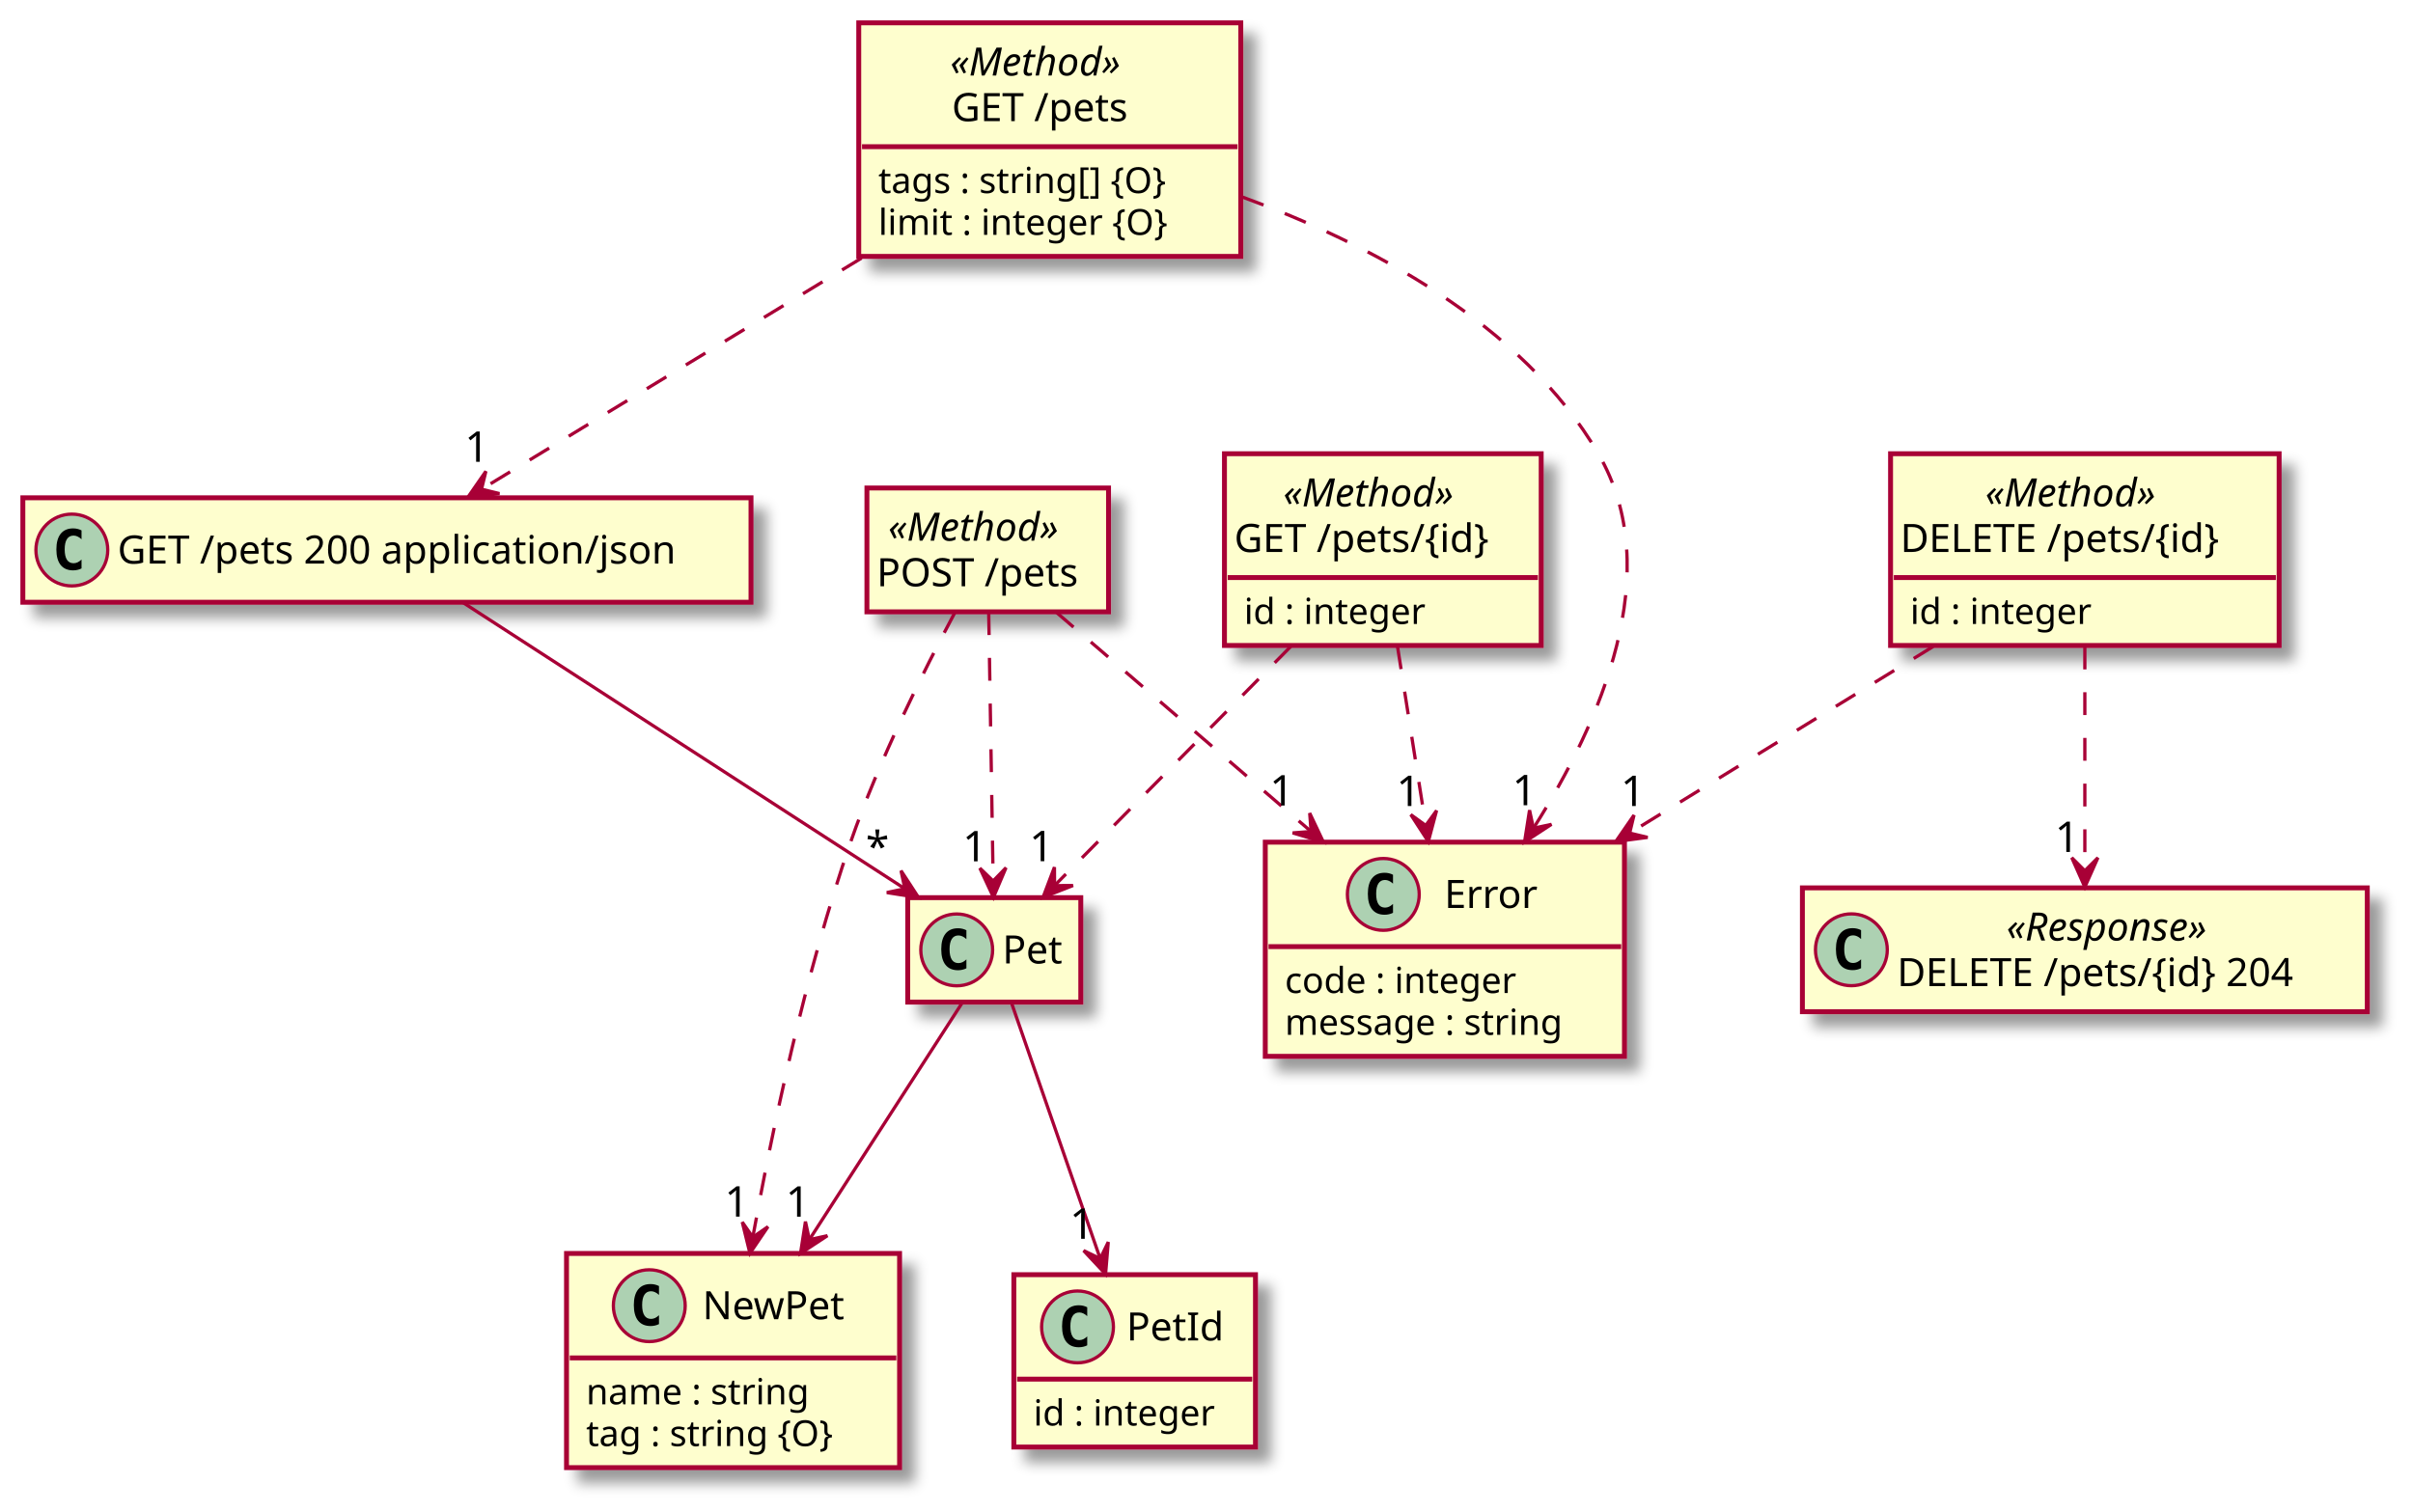
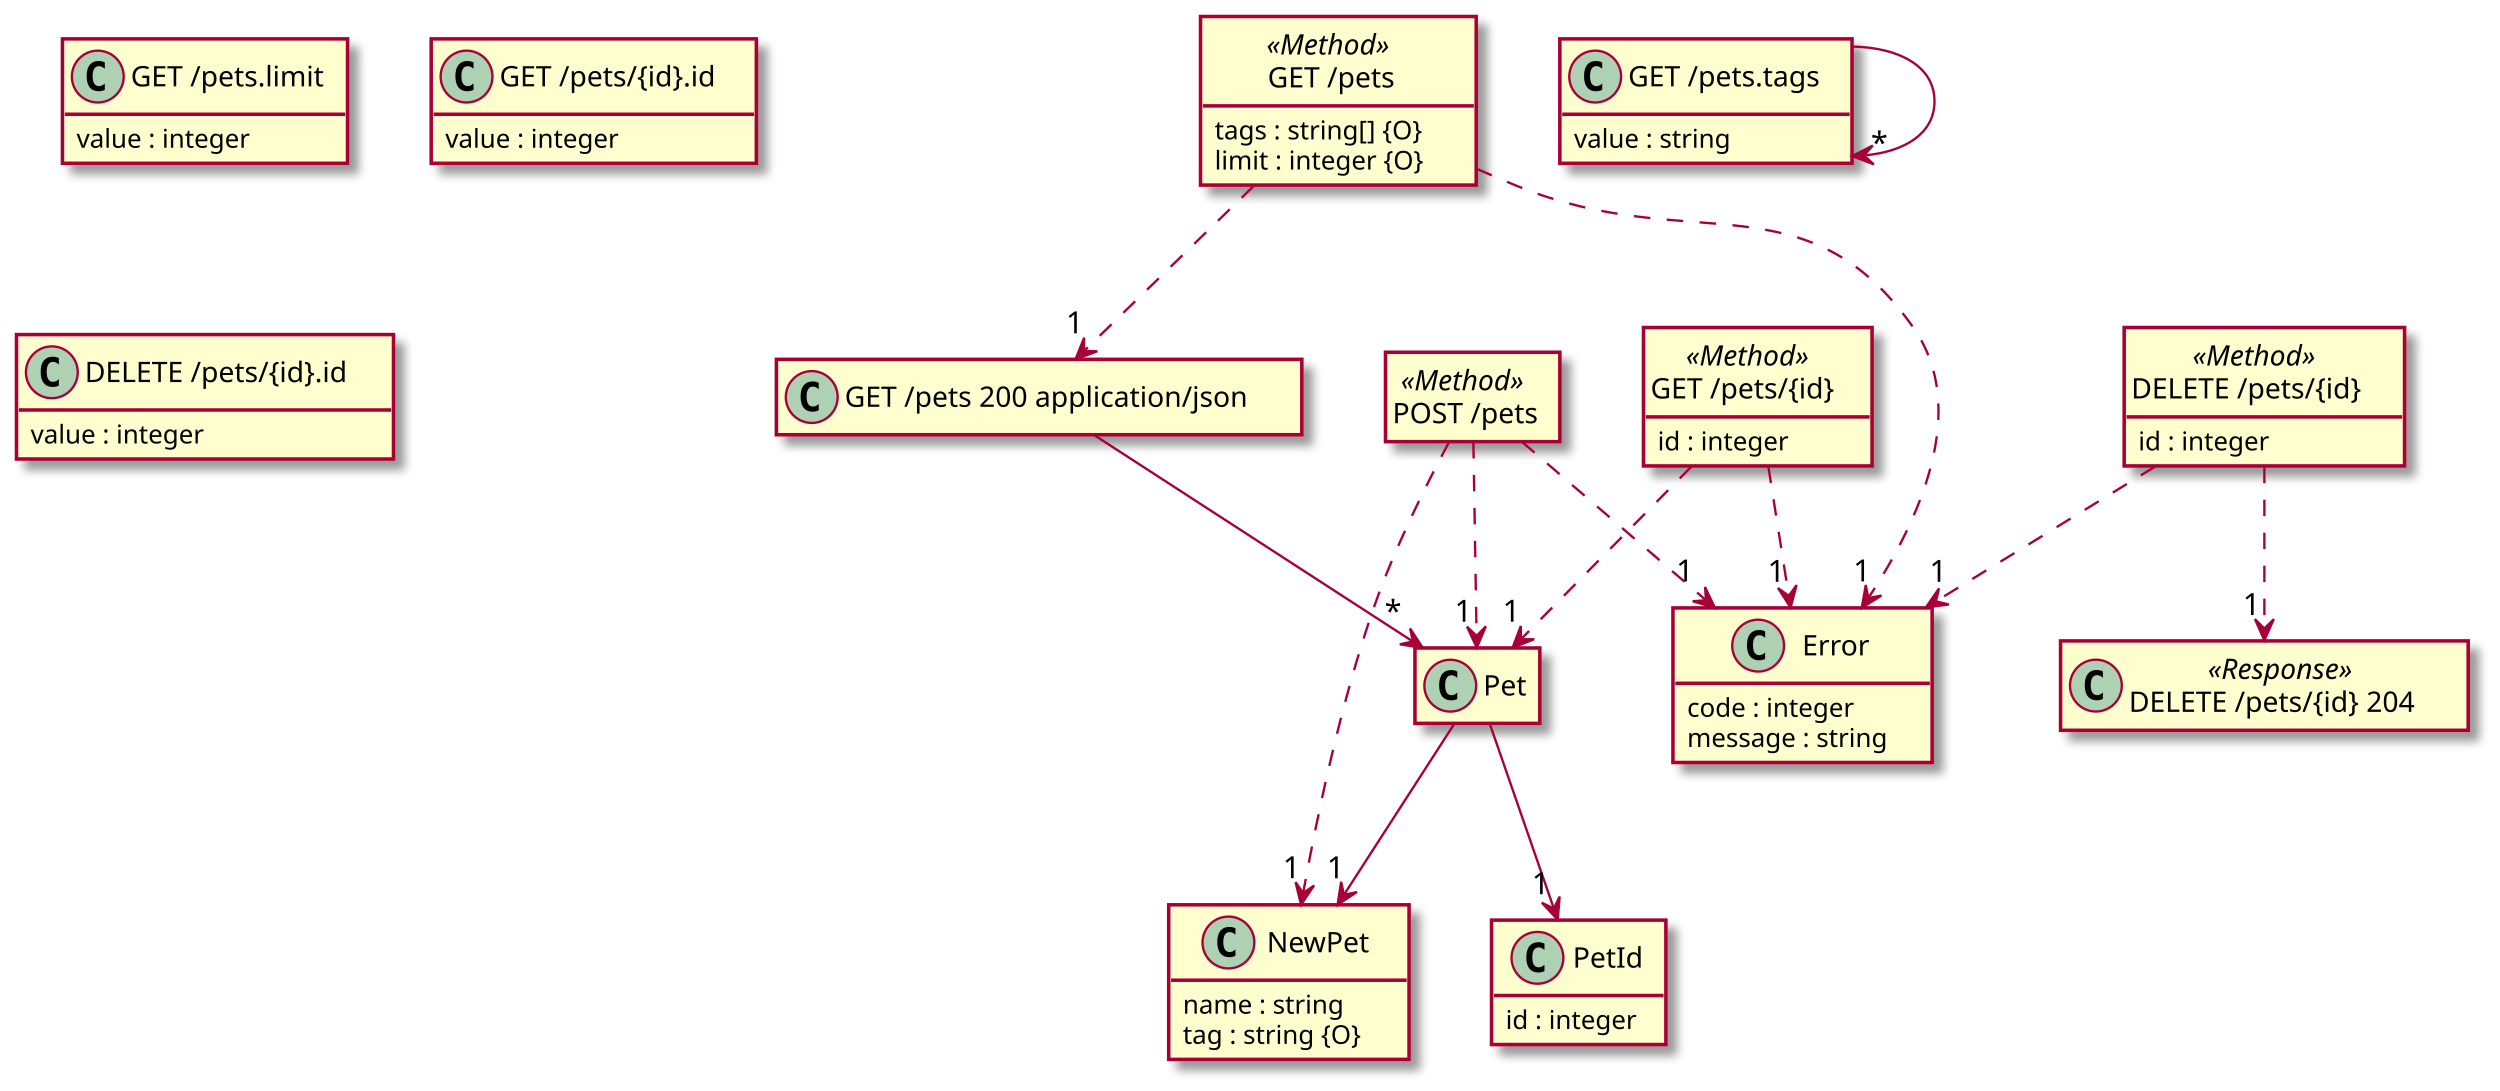
- <svg xmlns="http://www.w3.org/2000/svg" contentScriptType="application/ecmascript" contentStyleType="text/css" height="463px" preserveAspectRatio="none" style="width:739px;height:463px;" version="1.1" viewBox="0 0 739 463" width="739px" zoomAndPan="magnify">
+ <svg xmlns="http://www.w3.org/2000/svg" contentScriptType="application/ecmascript" contentStyleType="text/css" height="463px" preserveAspectRatio="none" style="width:1061px;height:463px;" version="1.1" viewBox="0 0 1061 463" width="1061px" zoomAndPan="magnify">
  <defs>
-     <filter height="300%" id="f9yydbz2dualu" width="300%" x="-1" y="-1">
+     <filter height="300%" id="ffgnqe3oc11ul" width="300%" x="-1" y="-1">
      <feGaussianBlur result="blurOut" stdDeviation="2.0" />
      <feColorMatrix in="blurOut" result="blurOut2" type="matrix" values="0 0 0 0 0 0 0 0 0 0 0 0 0 0 0 0 0 0 .4 0" />
      <feOffset dx="4.0" dy="4.0" in="blurOut2" result="blurOut3" />
      <feBlend in="SourceGraphic" in2="blurOut3" mode="normal" />
    </filter>
  </defs>
  <g>
-     <rect codeLine="6" fill="#FEFECE" filter="url(#f9yydbz2dualu)" height="32" id="Pet" style="stroke:#A80036;stroke-width:1.5;" width="53" x="278" y="275" />
-     <ellipse cx="293" cy="291" fill="#ADD1B2" rx="11" ry="11" style="stroke:#A80036;stroke-width:1.0;" />
-     <path d="M295.969,296.641 Q295.391,296.938 294.75,297.078 Q294.109,297.234 293.406,297.234 Q290.906,297.234 289.578,295.594 Q288.266,293.938 288.266,290.812 Q288.266,287.688 289.578,286.031 Q290.906,284.375 293.406,284.375 Q294.109,284.375 294.75,284.531 Q295.406,284.688 295.969,284.984 L295.969,287.703 Q295.344,287.125 294.75,286.859 Q294.156,286.578 293.531,286.578 Q292.188,286.578 291.5,287.656 Q290.812,288.719 290.812,290.812 Q290.812,292.906 291.5,293.984 Q292.188,295.047 293.531,295.047 Q294.156,295.047 294.75,294.781 Q295.344,294.5 295.969,293.922 L295.969,296.641 Z " fill="#000000" />
-     <text fill="#000000" font-family="sans-serif" font-size="12" lengthAdjust="spacing" textLength="21" x="307" y="295.154">Pet</text>
-     <rect codeLine="9" fill="#FEFECE" filter="url(#f9yydbz2dualu)" height="52.805" id="PetId" style="stroke:#A80036;stroke-width:1.5;" width="74" x="310.5" y="390.5" />
-     <ellipse cx="330" cy="406.5" fill="#ADD1B2" rx="11" ry="11" style="stroke:#A80036;stroke-width:1.0;" />
-     <path d="M332.969,412.141 Q332.391,412.438 331.75,412.578 Q331.109,412.734 330.406,412.734 Q327.906,412.734 326.578,411.094 Q325.266,409.438 325.266,406.312 Q325.266,403.188 326.578,401.531 Q327.906,399.875 330.406,399.875 Q331.109,399.875 331.75,400.031 Q332.406,400.188 332.969,400.484 L332.969,403.203 Q332.344,402.625 331.75,402.359 Q331.156,402.078 330.531,402.078 Q329.188,402.078 328.5,403.156 Q327.812,404.219 327.812,406.312 Q327.812,408.406 328.5,409.484 Q329.188,410.547 330.531,410.547 Q331.156,410.547 331.75,410.281 Q332.344,410 332.969,409.422 L332.969,412.141 Z " fill="#000000" />
-     <text fill="#000000" font-family="sans-serif" font-size="12" lengthAdjust="spacing" textLength="32" x="345" y="410.654">PetId</text>
-     <line style="stroke:#A80036;stroke-width:1.5;" x1="311.5" x2="383.5" y1="422.5" y2="422.5" />
-     <text fill="#000000" font-family="sans-serif" font-size="11" lengthAdjust="spacing" textLength="62" x="316.5" y="436.71">id : integer</text>
-     <rect codeLine="13" fill="#FEFECE" filter="url(#f9yydbz2dualu)" height="65.609" id="NewPet" style="stroke:#A80036;stroke-width:1.5;" width="102" x="173.5" y="384" />
-     <ellipse cx="198.85" cy="400" fill="#ADD1B2" rx="11" ry="11" style="stroke:#A80036;stroke-width:1.0;" />
-     <path d="M201.819,405.641 Q201.241,405.938 200.6,406.078 Q199.959,406.234 199.256,406.234 Q196.756,406.234 195.428,404.594 Q194.116,402.938 194.116,399.812 Q194.116,396.688 195.428,395.031 Q196.756,393.375 199.256,393.375 Q199.959,393.375 200.6,393.531 Q201.256,393.688 201.819,393.984 L201.819,396.703 Q201.194,396.125 200.6,395.859 Q200.006,395.578 199.381,395.578 Q198.037,395.578 197.35,396.656 Q196.662,397.719 196.662,399.812 Q196.662,401.906 197.35,402.984 Q198.037,404.047 199.381,404.047 Q200.006,404.047 200.6,403.781 Q201.194,403.5 201.819,402.922 L201.819,405.641 Z " fill="#000000" />
-     <text fill="#000000" font-family="sans-serif" font-size="12" lengthAdjust="spacing" textLength="47" x="215.15" y="404.154">NewPet</text>
-     <line style="stroke:#A80036;stroke-width:1.5;" x1="174.5" x2="274.5" y1="416" y2="416" />
-     <text fill="#000000" font-family="sans-serif" font-size="11" lengthAdjust="spacing" textLength="77" x="179.5" y="430.21">name : string</text>
-     <text fill="#000000" font-family="sans-serif" font-size="11" lengthAdjust="spacing" textLength="90" x="179.5" y="443.015">tag : string {O}</text>
-     <rect codeLine="18" fill="#FEFECE" filter="url(#f9yydbz2dualu)" height="65.609" id="Error" style="stroke:#A80036;stroke-width:1.5;" width="110" x="387.5" y="258" />
-     <ellipse cx="423.65" cy="274" fill="#ADD1B2" rx="11" ry="11" style="stroke:#A80036;stroke-width:1.0;" />
-     <path d="M426.619,279.641 Q426.041,279.938 425.4,280.078 Q424.759,280.234 424.056,280.234 Q421.556,280.234 420.228,278.594 Q418.916,276.938 418.916,273.812 Q418.916,270.688 420.228,269.031 Q421.556,267.375 424.056,267.375 Q424.759,267.375 425.4,267.531 Q426.056,267.688 426.619,267.984 L426.619,270.703 Q425.994,270.125 425.4,269.859 Q424.806,269.578 424.181,269.578 Q422.837,269.578 422.15,270.656 Q421.462,271.719 421.462,273.812 Q421.462,275.906 422.15,276.984 Q422.837,278.047 424.181,278.047 Q424.806,278.047 425.4,277.781 Q425.994,277.5 426.619,276.922 L426.619,279.641 Z " fill="#000000" />
-     <text fill="#000000" font-family="sans-serif" font-size="12" lengthAdjust="spacing" textLength="31" x="442.35" y="278.154">Error</text>
-     <line style="stroke:#A80036;stroke-width:1.5;" x1="388.5" x2="496.5" y1="290" y2="290" />
-     <text fill="#000000" font-family="sans-serif" font-size="11" lengthAdjust="spacing" textLength="79" x="393.5" y="304.21">code : integer</text>
-     <text fill="#000000" font-family="sans-serif" font-size="11" lengthAdjust="spacing" textLength="98" x="393.5" y="317.015">message : string</text>
-     <rect codeLine="23" fill="#FEFECE" filter="url(#f9yydbz2dualu)" height="71.547" id="GET /pets" style="stroke:#A80036;stroke-width:1.5;" width="117" x="263" y="7" />
-     <text fill="#000000" font-family="sans-serif" font-size="12" font-style="italic" lengthAdjust="spacing" textLength="61" x="291" y="23.139">«Method»</text>
-     <text fill="#000000" font-family="sans-serif" font-size="12" lengthAdjust="spacing" textLength="60" x="291.5" y="37.107">GET /pets</text>
-     <line style="stroke:#A80036;stroke-width:1.5;" x1="264" x2="379" y1="44.938" y2="44.938" />
-     <text fill="#000000" font-family="sans-serif" font-size="11" lengthAdjust="spacing" textLength="105" x="269" y="59.148">tags : string[] {O}</text>
-     <text fill="#000000" font-family="sans-serif" font-size="11" lengthAdjust="spacing" textLength="103" x="269" y="71.953">limit : integer {O}</text>
-     <rect codeLine="28" fill="#FEFECE" filter="url(#f9yydbz2dualu)" height="32" id="GET /pets 200 application/json" style="stroke:#A80036;stroke-width:1.5;" width="223" x="7" y="152.5" />
-     <ellipse cx="22" cy="168.5" fill="#ADD1B2" rx="11" ry="11" style="stroke:#A80036;stroke-width:1.0;" />
-     <path d="M24.969,174.141 Q24.391,174.438 23.75,174.578 Q23.109,174.734 22.406,174.734 Q19.906,174.734 18.578,173.094 Q17.266,171.438 17.266,168.312 Q17.266,165.188 18.578,163.531 Q19.906,161.875 22.406,161.875 Q23.109,161.875 23.75,162.031 Q24.406,162.188 24.969,162.484 L24.969,165.203 Q24.344,164.625 23.75,164.359 Q23.156,164.078 22.531,164.078 Q21.188,164.078 20.5,165.156 Q19.812,166.219 19.812,168.312 Q19.812,170.406 20.5,171.484 Q21.188,172.547 22.531,172.547 Q23.156,172.547 23.75,172.281 Q24.344,172 24.969,171.422 L24.969,174.141 Z " fill="#000000" />
-     <text fill="#000000" font-family="sans-serif" font-size="12" lengthAdjust="spacing" textLength="191" x="36" y="172.654">GET /pets 200 application/json</text>
-     <rect codeLine="31" fill="#FEFECE" filter="url(#f9yydbz2dualu)" height="37.938" id="POST /pets" style="stroke:#A80036;stroke-width:1.5;" width="74" x="265.5" y="149.5" />
-     <text fill="#000000" font-family="sans-serif" font-size="12" font-style="italic" lengthAdjust="spacing" textLength="61" x="272" y="165.639">«Method»</text>
-     <text fill="#000000" font-family="sans-serif" font-size="12" lengthAdjust="spacing" textLength="68" x="268.5" y="179.607">POST /pets</text>
-     <rect codeLine="34" fill="#FEFECE" filter="url(#f9yydbz2dualu)" height="58.742" id="GET /pets/{id}" style="stroke:#A80036;stroke-width:1.5;" width="97" x="375" y="139" />
-     <text fill="#000000" font-family="sans-serif" font-size="12" font-style="italic" lengthAdjust="spacing" textLength="61" x="393" y="155.139">«Method»</text>
-     <text fill="#000000" font-family="sans-serif" font-size="12" lengthAdjust="spacing" textLength="91" x="378" y="169.107">GET /pets/{id}</text>
-     <line style="stroke:#A80036;stroke-width:1.5;" x1="376" x2="471" y1="176.938" y2="176.938" />
-     <text fill="#000000" font-family="sans-serif" font-size="11" lengthAdjust="spacing" textLength="62" x="381" y="191.148">id : integer</text>
-     <rect codeLine="38" fill="#FEFECE" filter="url(#f9yydbz2dualu)" height="58.742" id="DELETE /pets/{id}" style="stroke:#A80036;stroke-width:1.5;" width="119" x="579" y="139" />
-     <text fill="#000000" font-family="sans-serif" font-size="12" font-style="italic" lengthAdjust="spacing" textLength="61" x="608" y="155.139">«Method»</text>
-     <text fill="#000000" font-family="sans-serif" font-size="12" lengthAdjust="spacing" textLength="113" x="582" y="169.107">DELETE /pets/{id}</text>
-     <line style="stroke:#A80036;stroke-width:1.5;" x1="580" x2="697" y1="176.938" y2="176.938" />
-     <text fill="#000000" font-family="sans-serif" font-size="11" lengthAdjust="spacing" textLength="62" x="585" y="191.148">id : integer</text>
-     <rect codeLine="42" fill="#FEFECE" filter="url(#f9yydbz2dualu)" height="37.938" id="DELETE /pets/{id} 204" style="stroke:#A80036;stroke-width:1.5;" width="173" x="552" y="272" />
-     <ellipse cx="567" cy="290.969" fill="#ADD1B2" rx="11" ry="11" style="stroke:#A80036;stroke-width:1.0;" />
-     <path d="M569.969,296.609 Q569.391,296.906 568.75,297.047 Q568.109,297.203 567.406,297.203 Q564.906,297.203 563.578,295.562 Q562.266,293.906 562.266,290.781 Q562.266,287.656 563.578,286 Q564.906,284.344 567.406,284.344 Q568.109,284.344 568.75,284.5 Q569.406,284.656 569.969,284.953 L569.969,287.672 Q569.344,287.094 568.75,286.828 Q568.156,286.547 567.531,286.547 Q566.188,286.547 565.5,287.625 Q564.812,288.688 564.812,290.781 Q564.812,292.875 565.5,293.953 Q566.188,295.016 567.531,295.016 Q568.156,295.016 568.75,294.75 Q569.344,294.469 569.969,293.891 L569.969,296.609 Z " fill="#000000" />
-     <text fill="#000000" font-family="sans-serif" font-size="12" font-style="italic" lengthAdjust="spacing" textLength="74" x="614.5" y="288.139">«Response»</text>
-     <text fill="#000000" font-family="sans-serif" font-size="12" lengthAdjust="spacing" textLength="141" x="581" y="302.107">DELETE /pets/{id} 204</text>
-     <path codeLine="45" d="M294.69,307.2 C283.14,325.1 263.57,355.44 248.02,379.54 " fill="none" id="Pet-to-NewPet" style="stroke:#A80036;stroke-width:1.0;" />
-     <polygon fill="#A80036" points="245.17,383.97,253.401,378.562,247.874,379.764,246.672,374.236,245.17,383.97" style="stroke:#A80036;stroke-width:1.0;" />
-     <text fill="#000000" font-family="sans-serif" font-size="13" lengthAdjust="spacing" textLength="8" x="240.608" y="372.732">1</text>
-     <path codeLine="47" d="M309.77,307.2 C316.5,326.61 328.3,360.62 336.91,385.47 " fill="none" id="Pet-to-PetId" style="stroke:#A80036;stroke-width:1.0;" />
-     <polygon fill="#A80036" points="338.59,390.31,339.415,380.496,336.949,385.587,331.858,383.121,338.59,390.31" style="stroke:#A80036;stroke-width:1.0;" />
-     <text fill="#000000" font-family="sans-serif" font-size="13" lengthAdjust="spacing" textLength="8" x="327.605" y="379.508">1</text>
-     <path codeLine="49" d="M141.68,184.52 C176.02,206.77 240.3,248.41 276.99,272.18 " fill="none" id="GET /pets 200 application/json-to-Pet" style="stroke:#A80036;stroke-width:1.0;" />
-     <polygon fill="#A80036" points="281.32,274.98,275.945,266.727,277.125,272.26,271.592,273.439,281.32,274.98" style="stroke:#A80036;stroke-width:1.0;" />
-     <text fill="#000000" font-family="sans-serif" font-size="13" lengthAdjust="spacing" textLength="7" x="265.149" y="263.985">*</text>
-     <path codeLine="51" d="M263.87,79.06 C225.89,102.17 177.75,131.46 147.53,149.84 " fill="none" id="GET /pets-to-GET /pets 200 application/json" style="stroke:#A80036;stroke-width:1.0;stroke-dasharray:7.0,7.0;" />
-     <polygon fill="#A80036" points="143.2,152.47,152.968,151.207,147.471,149.87,148.808,144.374,143.2,152.47" style="stroke:#A80036;stroke-width:1.0;" />
-     <text fill="#000000" font-family="sans-serif" font-size="13" lengthAdjust="spacing" textLength="8" x="142.316" y="141.471">1</text>
-     <path codeLine="53" d="M380.41,60.33 C418.86,74.4 466.12,98.91 489.5,139 C510.53,175.05 490.01,221.54 469.87,253.35 " fill="none" id="GET /pets-to-Error" style="stroke:#A80036;stroke-width:1.0;stroke-dasharray:7.0,7.0;" />
-     <polygon fill="#A80036" points="466.91,257.93,475.154,252.542,469.624,253.731,468.435,248.2,466.91,257.93" style="stroke:#A80036;stroke-width:1.0;" />
-     <text fill="#000000" font-family="sans-serif" font-size="13" lengthAdjust="spacing" textLength="8" x="463.12" y="246.683">1</text>
-     <path codeLine="55" d="M302.8,187.54 C303.16,209.54 303.78,246.64 304.16,269.64 " fill="none" id="POST /pets-to-Pet" style="stroke:#A80036;stroke-width:1.0;stroke-dasharray:7.0,7.0;" />
-     <polygon fill="#A80036" points="304.25,274.89,308.095,265.823,304.164,269.891,300.096,265.96,304.25,274.89" style="stroke:#A80036;stroke-width:1.0;" />
-     <text fill="#000000" font-family="sans-serif" font-size="13" lengthAdjust="spacing" textLength="8" x="294.789" y="263.864">1</text>
-     <path codeLine="57" d="M323.46,187.54 C343.95,205.18 375.71,232.51 401.27,254.51 " fill="none" id="POST /pets-to-Error" style="stroke:#A80036;stroke-width:1.0;stroke-dasharray:7.0,7.0;" />
-     <polygon fill="#A80036" points="405.32,258,401.106,249.098,401.53,254.739,395.889,255.162,405.32,258" style="stroke:#A80036;stroke-width:1.0;" />
-     <text fill="#000000" font-family="sans-serif" font-size="13" lengthAdjust="spacing" textLength="8" x="388.827" y="246.768">1</text>
-     <path codeLine="59" d="M292.44,187.65 C283.06,205.2 269.24,232.77 260.5,258 C246.51,298.37 236.45,346.45 230.58,378.88 " fill="none" id="POST /pets-to-NewPet" style="stroke:#A80036;stroke-width:1.0;stroke-dasharray:7.0,7.0;" />
-     <polygon fill="#A80036" points="229.67,383.95,235.199,375.799,230.554,379.029,227.325,374.384,229.67,383.95" style="stroke:#A80036;stroke-width:1.0;" />
-     <text fill="#000000" font-family="sans-serif" font-size="13" lengthAdjust="spacing" textLength="8" x="221.911" y="372.707">1</text>
-     <path codeLine="61" d="M395.3,198.06 C373,220.63 342.51,251.51 323.16,271.1 " fill="none" id="GET /pets/{id}-to-Pet" style="stroke:#A80036;stroke-width:1.0;stroke-dasharray:7.0,7.0;" />
-     <polygon fill="#A80036" points="319.45,274.87,328.621,271.279,322.964,271.313,322.93,265.656,319.45,274.87" style="stroke:#A80036;stroke-width:1.0;" />
-     <text fill="#000000" font-family="sans-serif" font-size="13" lengthAdjust="spacing" textLength="8" x="315.214" y="263.837">1</text>
-     <path codeLine="63" d="M428,198.06 C430.57,214.33 433.81,234.91 436.58,252.48 " fill="none" id="GET /pets/{id}-to-Error" style="stroke:#A80036;stroke-width:1.0;stroke-dasharray:7.0,7.0;" />
-     <polygon fill="#A80036" points="437.43,257.82,439.967,248.304,436.645,252.882,432.067,249.56,437.43,257.82" style="stroke:#A80036;stroke-width:1.0;" />
-     <text fill="#000000" font-family="sans-serif" font-size="13" lengthAdjust="spacing" textLength="8" x="427.644" y="246.929">1</text>
-     <path codeLine="65" d="M638.5,198.06 C638.5,219.01 638.5,247.12 638.5,266.72 " fill="none" id="DELETE /pets/{id}-to-DELETE /pets/{id} 204" style="stroke:#A80036;stroke-width:1.0;stroke-dasharray:7.0,7.0;" />
-     <polygon fill="#A80036" points="638.5,271.76,642.5,262.76,638.5,266.76,634.5,262.76,638.5,271.76" style="stroke:#A80036;stroke-width:1.0;" />
-     <text fill="#000000" font-family="sans-serif" font-size="13" lengthAdjust="spacing" textLength="8" x="629.325" y="261.001">1</text>
-     <path codeLine="67" d="M592.05,198.06 C564.21,215.17 528.62,237.05 499.14,255.18 " fill="none" id="DELETE /pets/{id}-to-Error" style="stroke:#A80036;stroke-width:1.0;stroke-dasharray:7.0,7.0;" />
-     <polygon fill="#A80036" points="494.84,257.82,504.604,256.534,499.105,255.21,500.428,249.71,494.84,257.82" style="stroke:#A80036;stroke-width:1.0;" />
-     <text fill="#000000" font-family="sans-serif" font-size="13" lengthAdjust="spacing" textLength="8" x="496.357" y="246.929">1</text>
+     <rect codeLine="6" fill="#FEFECE" filter="url(#ffgnqe3oc11ul)" height="32" id="Pet" style="stroke:#A80036;stroke-width:1.5;" width="53" x="600.5" y="275" />
+     <ellipse cx="615.5" cy="291" fill="#ADD1B2" rx="11" ry="11" style="stroke:#A80036;stroke-width:1.0;" />
+     <path d="M618.469,296.641 Q617.891,296.938 617.25,297.078 Q616.609,297.234 615.906,297.234 Q613.406,297.234 612.078,295.594 Q610.766,293.938 610.766,290.812 Q610.766,287.688 612.078,286.031 Q613.406,284.375 615.906,284.375 Q616.609,284.375 617.25,284.531 Q617.906,284.688 618.469,284.984 L618.469,287.703 Q617.844,287.125 617.25,286.859 Q616.656,286.578 616.031,286.578 Q614.688,286.578 614,287.656 Q613.312,288.719 613.312,290.812 Q613.312,292.906 614,293.984 Q614.688,295.047 616.031,295.047 Q616.656,295.047 617.25,294.781 Q617.844,294.5 618.469,293.922 L618.469,296.641 Z " fill="#000000" />
+     <text fill="#000000" font-family="sans-serif" font-size="12" lengthAdjust="spacing" textLength="21" x="629.5" y="295.154">Pet</text>
+     <rect codeLine="9" fill="#FEFECE" filter="url(#ffgnqe3oc11ul)" height="52.805" id="PetId" style="stroke:#A80036;stroke-width:1.5;" width="74" x="633" y="390.5" />
+     <ellipse cx="652.5" cy="406.5" fill="#ADD1B2" rx="11" ry="11" style="stroke:#A80036;stroke-width:1.0;" />
+     <path d="M655.469,412.141 Q654.891,412.438 654.25,412.578 Q653.609,412.734 652.906,412.734 Q650.406,412.734 649.078,411.094 Q647.766,409.438 647.766,406.312 Q647.766,403.188 649.078,401.531 Q650.406,399.875 652.906,399.875 Q653.609,399.875 654.25,400.031 Q654.906,400.188 655.469,400.484 L655.469,403.203 Q654.844,402.625 654.25,402.359 Q653.656,402.078 653.031,402.078 Q651.688,402.078 651,403.156 Q650.312,404.219 650.312,406.312 Q650.312,408.406 651,409.484 Q651.688,410.547 653.031,410.547 Q653.656,410.547 654.25,410.281 Q654.844,410 655.469,409.422 L655.469,412.141 Z " fill="#000000" />
+     <text fill="#000000" font-family="sans-serif" font-size="12" lengthAdjust="spacing" textLength="32" x="667.5" y="410.654">PetId</text>
+     <line style="stroke:#A80036;stroke-width:1.5;" x1="634" x2="706" y1="422.5" y2="422.5" />
+     <text fill="#000000" font-family="sans-serif" font-size="11" lengthAdjust="spacing" textLength="62" x="639" y="436.71">id : integer</text>
+     <rect codeLine="13" fill="#FEFECE" filter="url(#ffgnqe3oc11ul)" height="65.609" id="NewPet" style="stroke:#A80036;stroke-width:1.5;" width="102" x="496" y="384" />
+     <ellipse cx="521.35" cy="400" fill="#ADD1B2" rx="11" ry="11" style="stroke:#A80036;stroke-width:1.0;" />
+     <path d="M524.319,405.641 Q523.741,405.938 523.1,406.078 Q522.459,406.234 521.756,406.234 Q519.256,406.234 517.928,404.594 Q516.616,402.938 516.616,399.812 Q516.616,396.688 517.928,395.031 Q519.256,393.375 521.756,393.375 Q522.459,393.375 523.1,393.531 Q523.756,393.688 524.319,393.984 L524.319,396.703 Q523.694,396.125 523.1,395.859 Q522.506,395.578 521.881,395.578 Q520.538,395.578 519.85,396.656 Q519.163,397.719 519.163,399.812 Q519.163,401.906 519.85,402.984 Q520.538,404.047 521.881,404.047 Q522.506,404.047 523.1,403.781 Q523.694,403.5 524.319,402.922 L524.319,405.641 Z " fill="#000000" />
+     <text fill="#000000" font-family="sans-serif" font-size="12" lengthAdjust="spacing" textLength="47" x="537.65" y="404.154">NewPet</text>
+     <line style="stroke:#A80036;stroke-width:1.5;" x1="497" x2="597" y1="416" y2="416" />
+     <text fill="#000000" font-family="sans-serif" font-size="11" lengthAdjust="spacing" textLength="77" x="502" y="430.21">name : string</text>
+     <text fill="#000000" font-family="sans-serif" font-size="11" lengthAdjust="spacing" textLength="90" x="502" y="443.015">tag : string {O}</text>
+     <rect codeLine="18" fill="#FEFECE" filter="url(#ffgnqe3oc11ul)" height="65.609" id="Error" style="stroke:#A80036;stroke-width:1.5;" width="110" x="710" y="258" />
+     <ellipse cx="746.15" cy="274" fill="#ADD1B2" rx="11" ry="11" style="stroke:#A80036;stroke-width:1.0;" />
+     <path d="M749.119,279.641 Q748.541,279.938 747.9,280.078 Q747.259,280.234 746.556,280.234 Q744.056,280.234 742.728,278.594 Q741.416,276.938 741.416,273.812 Q741.416,270.688 742.728,269.031 Q744.056,267.375 746.556,267.375 Q747.259,267.375 747.9,267.531 Q748.556,267.688 749.119,267.984 L749.119,270.703 Q748.494,270.125 747.9,269.859 Q747.306,269.578 746.681,269.578 Q745.337,269.578 744.65,270.656 Q743.962,271.719 743.962,273.812 Q743.962,275.906 744.65,276.984 Q745.337,278.047 746.681,278.047 Q747.306,278.047 747.9,277.781 Q748.494,277.5 749.119,276.922 L749.119,279.641 Z " fill="#000000" />
+     <text fill="#000000" font-family="sans-serif" font-size="12" lengthAdjust="spacing" textLength="31" x="764.85" y="278.154">Error</text>
+     <line style="stroke:#A80036;stroke-width:1.5;" x1="711" x2="819" y1="290" y2="290" />
+     <text fill="#000000" font-family="sans-serif" font-size="11" lengthAdjust="spacing" textLength="79" x="716" y="304.21">code : integer</text>
+     <text fill="#000000" font-family="sans-serif" font-size="11" lengthAdjust="spacing" textLength="98" x="716" y="317.015">message : string</text>
+     <rect codeLine="23" fill="#FEFECE" filter="url(#ffgnqe3oc11ul)" height="71.547" id="GET /pets" style="stroke:#A80036;stroke-width:1.5;" width="117" x="509.5" y="7" />
+     <text fill="#000000" font-family="sans-serif" font-size="12" font-style="italic" lengthAdjust="spacing" textLength="61" x="537.5" y="23.139">«Method»</text>
+     <text fill="#000000" font-family="sans-serif" font-size="12" lengthAdjust="spacing" textLength="60" x="538" y="37.107">GET /pets</text>
+     <line style="stroke:#A80036;stroke-width:1.5;" x1="510.5" x2="625.5" y1="44.938" y2="44.938" />
+     <text fill="#000000" font-family="sans-serif" font-size="11" lengthAdjust="spacing" textLength="105" x="515.5" y="59.148">tags : string[] {O}</text>
+     <text fill="#000000" font-family="sans-serif" font-size="11" lengthAdjust="spacing" textLength="103" x="515.5" y="71.953">limit : integer {O}</text>
+     <rect codeLine="32" fill="#FEFECE" filter="url(#ffgnqe3oc11ul)" height="52.805" id="GET /pets.tags" style="stroke:#A80036;stroke-width:1.5;" width="124" x="662" y="16.5" />
+     <ellipse cx="677" cy="32.5" fill="#ADD1B2" rx="11" ry="11" style="stroke:#A80036;stroke-width:1.0;" />
+     <path d="M679.969,38.141 Q679.391,38.438 678.75,38.578 Q678.109,38.734 677.406,38.734 Q674.906,38.734 673.578,37.094 Q672.266,35.438 672.266,32.312 Q672.266,29.188 673.578,27.531 Q674.906,25.875 677.406,25.875 Q678.109,25.875 678.75,26.031 Q679.406,26.188 679.969,26.484 L679.969,29.203 Q679.344,28.625 678.75,28.359 Q678.156,28.078 677.531,28.078 Q676.188,28.078 675.5,29.156 Q674.812,30.219 674.812,32.312 Q674.812,34.406 675.5,35.484 Q676.188,36.547 677.531,36.547 Q678.156,36.547 678.75,36.281 Q679.344,36 679.969,35.422 L679.969,38.141 Z " fill="#000000" />
+     <text fill="#000000" font-family="sans-serif" font-size="12" lengthAdjust="spacing" textLength="92" x="691" y="36.654">GET /pets.tags</text>
+     <line style="stroke:#A80036;stroke-width:1.5;" x1="663" x2="785" y1="48.5" y2="48.5" />
+     <text fill="#000000" font-family="sans-serif" font-size="11" lengthAdjust="spacing" textLength="75" x="668" y="62.71">value : string</text>
+     <rect codeLine="35" fill="#FEFECE" filter="url(#ffgnqe3oc11ul)" height="52.805" id="GET /pets.limit" style="stroke:#A80036;stroke-width:1.5;" width="121" x="26.5" y="16.5" />
+     <ellipse cx="41.5" cy="32.5" fill="#ADD1B2" rx="11" ry="11" style="stroke:#A80036;stroke-width:1.0;" />
+     <path d="M44.469,38.141 Q43.891,38.438 43.25,38.578 Q42.609,38.734 41.906,38.734 Q39.406,38.734 38.078,37.094 Q36.766,35.438 36.766,32.312 Q36.766,29.188 38.078,27.531 Q39.406,25.875 41.906,25.875 Q42.609,25.875 43.25,26.031 Q43.906,26.188 44.469,26.484 L44.469,29.203 Q43.844,28.625 43.25,28.359 Q42.656,28.078 42.031,28.078 Q40.688,28.078 40,29.156 Q39.312,30.219 39.312,32.312 Q39.312,34.406 40,35.484 Q40.688,36.547 42.031,36.547 Q42.656,36.547 43.25,36.281 Q43.844,36 44.469,35.422 L44.469,38.141 Z " fill="#000000" />
+     <text fill="#000000" font-family="sans-serif" font-size="12" lengthAdjust="spacing" textLength="89" x="55.5" y="36.654">GET /pets.limit</text>
+     <line style="stroke:#A80036;stroke-width:1.5;" x1="27.5" x2="146.5" y1="48.5" y2="48.5" />
+     <text fill="#000000" font-family="sans-serif" font-size="11" lengthAdjust="spacing" textLength="82" x="32.5" y="62.71">value : integer</text>
+     <rect codeLine="39" fill="#FEFECE" filter="url(#ffgnqe3oc11ul)" height="32" id="GET /pets 200 application/json" style="stroke:#A80036;stroke-width:1.5;" width="223" x="329.5" y="152.5" />
+     <ellipse cx="344.5" cy="168.5" fill="#ADD1B2" rx="11" ry="11" style="stroke:#A80036;stroke-width:1.0;" />
+     <path d="M347.469,174.141 Q346.891,174.438 346.25,174.578 Q345.609,174.734 344.906,174.734 Q342.406,174.734 341.078,173.094 Q339.766,171.438 339.766,168.312 Q339.766,165.188 341.078,163.531 Q342.406,161.875 344.906,161.875 Q345.609,161.875 346.25,162.031 Q346.906,162.188 347.469,162.484 L347.469,165.203 Q346.844,164.625 346.25,164.359 Q345.656,164.078 345.031,164.078 Q343.688,164.078 343,165.156 Q342.312,166.219 342.312,168.312 Q342.312,170.406 343,171.484 Q343.688,172.547 345.031,172.547 Q345.656,172.547 346.25,172.281 Q346.844,172 347.469,171.422 L347.469,174.141 Z " fill="#000000" />
+     <text fill="#000000" font-family="sans-serif" font-size="12" lengthAdjust="spacing" textLength="191" x="358.5" y="172.654">GET /pets 200 application/json</text>
+     <rect codeLine="42" fill="#FEFECE" filter="url(#ffgnqe3oc11ul)" height="37.938" id="POST /pets" style="stroke:#A80036;stroke-width:1.5;" width="74" x="588" y="149.5" />
+     <text fill="#000000" font-family="sans-serif" font-size="12" font-style="italic" lengthAdjust="spacing" textLength="61" x="594.5" y="165.639">«Method»</text>
+     <text fill="#000000" font-family="sans-serif" font-size="12" lengthAdjust="spacing" textLength="68" x="591" y="179.607">POST /pets</text>
+     <rect codeLine="45" fill="#FEFECE" filter="url(#ffgnqe3oc11ul)" height="58.742" id="GET /pets/{id}" style="stroke:#A80036;stroke-width:1.5;" width="97" x="697.5" y="139" />
+     <text fill="#000000" font-family="sans-serif" font-size="12" font-style="italic" lengthAdjust="spacing" textLength="61" x="715.5" y="155.139">«Method»</text>
+     <text fill="#000000" font-family="sans-serif" font-size="12" lengthAdjust="spacing" textLength="91" x="700.5" y="169.107">GET /pets/{id}</text>
+     <line style="stroke:#A80036;stroke-width:1.5;" x1="698.5" x2="793.5" y1="176.938" y2="176.938" />
+     <text fill="#000000" font-family="sans-serif" font-size="11" lengthAdjust="spacing" textLength="62" x="703.5" y="191.148">id : integer</text>
+     <rect codeLine="49" fill="#FEFECE" filter="url(#ffgnqe3oc11ul)" height="52.805" id="GET /pets/{id}.id" style="stroke:#A80036;stroke-width:1.5;" width="138" x="183" y="16.5" />
+     <ellipse cx="198" cy="32.5" fill="#ADD1B2" rx="11" ry="11" style="stroke:#A80036;stroke-width:1.0;" />
+     <path d="M200.969,38.141 Q200.391,38.438 199.75,38.578 Q199.109,38.734 198.406,38.734 Q195.906,38.734 194.578,37.094 Q193.266,35.438 193.266,32.312 Q193.266,29.188 194.578,27.531 Q195.906,25.875 198.406,25.875 Q199.109,25.875 199.75,26.031 Q200.406,26.188 200.969,26.484 L200.969,29.203 Q200.344,28.625 199.75,28.359 Q199.156,28.078 198.531,28.078 Q197.188,28.078 196.5,29.156 Q195.812,30.219 195.812,32.312 Q195.812,34.406 196.5,35.484 Q197.188,36.547 198.531,36.547 Q199.156,36.547 199.75,36.281 Q200.344,36 200.969,35.422 L200.969,38.141 Z " fill="#000000" />
+     <text fill="#000000" font-family="sans-serif" font-size="12" lengthAdjust="spacing" textLength="106" x="212" y="36.654">GET /pets/{id}.id</text>
+     <line style="stroke:#A80036;stroke-width:1.5;" x1="184" x2="320" y1="48.5" y2="48.5" />
+     <text fill="#000000" font-family="sans-serif" font-size="11" lengthAdjust="spacing" textLength="82" x="189" y="62.71">value : integer</text>
+     <rect codeLine="53" fill="#FEFECE" filter="url(#ffgnqe3oc11ul)" height="58.742" id="DELETE /pets/{id}" style="stroke:#A80036;stroke-width:1.5;" width="119" x="901.5" y="139" />
+     <text fill="#000000" font-family="sans-serif" font-size="12" font-style="italic" lengthAdjust="spacing" textLength="61" x="930.5" y="155.139">«Method»</text>
+     <text fill="#000000" font-family="sans-serif" font-size="12" lengthAdjust="spacing" textLength="113" x="904.5" y="169.107">DELETE /pets/{id}</text>
+     <line style="stroke:#A80036;stroke-width:1.5;" x1="902.5" x2="1019.5" y1="176.938" y2="176.938" />
+     <text fill="#000000" font-family="sans-serif" font-size="11" lengthAdjust="spacing" textLength="62" x="907.5" y="191.148">id : integer</text>
+     <rect codeLine="57" fill="#FEFECE" filter="url(#ffgnqe3oc11ul)" height="52.805" id="DELETE /pets/{id}.id" style="stroke:#A80036;stroke-width:1.5;" width="160" x="7" y="142" />
+     <ellipse cx="22" cy="158" fill="#ADD1B2" rx="11" ry="11" style="stroke:#A80036;stroke-width:1.0;" />
+     <path d="M24.969,163.641 Q24.391,163.938 23.75,164.078 Q23.109,164.234 22.406,164.234 Q19.906,164.234 18.578,162.594 Q17.266,160.938 17.266,157.812 Q17.266,154.688 18.578,153.031 Q19.906,151.375 22.406,151.375 Q23.109,151.375 23.75,151.531 Q24.406,151.688 24.969,151.984 L24.969,154.703 Q24.344,154.125 23.75,153.859 Q23.156,153.578 22.531,153.578 Q21.188,153.578 20.5,154.656 Q19.812,155.719 19.812,157.812 Q19.812,159.906 20.5,160.984 Q21.188,162.047 22.531,162.047 Q23.156,162.047 23.75,161.781 Q24.344,161.5 24.969,160.922 L24.969,163.641 Z " fill="#000000" />
+     <text fill="#000000" font-family="sans-serif" font-size="12" lengthAdjust="spacing" textLength="128" x="36" y="162.154">DELETE /pets/{id}.id</text>
+     <line style="stroke:#A80036;stroke-width:1.5;" x1="8" x2="166" y1="174" y2="174" />
+     <text fill="#000000" font-family="sans-serif" font-size="11" lengthAdjust="spacing" textLength="82" x="13" y="188.21">value : integer</text>
+     <rect codeLine="61" fill="#FEFECE" filter="url(#ffgnqe3oc11ul)" height="37.938" id="DELETE /pets/{id} 204" style="stroke:#A80036;stroke-width:1.5;" width="173" x="874.5" y="272" />
+     <ellipse cx="889.5" cy="290.969" fill="#ADD1B2" rx="11" ry="11" style="stroke:#A80036;stroke-width:1.0;" />
+     <path d="M892.469,296.609 Q891.891,296.906 891.25,297.047 Q890.609,297.203 889.906,297.203 Q887.406,297.203 886.078,295.562 Q884.766,293.906 884.766,290.781 Q884.766,287.656 886.078,286 Q887.406,284.344 889.906,284.344 Q890.609,284.344 891.25,284.5 Q891.906,284.656 892.469,284.953 L892.469,287.672 Q891.844,287.094 891.25,286.828 Q890.656,286.547 890.031,286.547 Q888.688,286.547 888,287.625 Q887.312,288.688 887.312,290.781 Q887.312,292.875 888,293.953 Q888.688,295.016 890.031,295.016 Q890.656,295.016 891.25,294.75 Q891.844,294.469 892.469,293.891 L892.469,296.609 Z " fill="#000000" />
+     <text fill="#000000" font-family="sans-serif" font-size="12" font-style="italic" lengthAdjust="spacing" textLength="74" x="937" y="288.139">«Response»</text>
+     <text fill="#000000" font-family="sans-serif" font-size="12" lengthAdjust="spacing" textLength="141" x="903.5" y="302.107">DELETE /pets/{id} 204</text>
+     <path codeLine="64" d="M617.19,307.2 C605.64,325.1 586.07,355.44 570.52,379.54 " fill="none" id="Pet-to-NewPet" style="stroke:#A80036;stroke-width:1.0;" />
+     <polygon fill="#A80036" points="567.67,383.97,575.902,378.562,570.374,379.764,569.172,374.236,567.67,383.97" style="stroke:#A80036;stroke-width:1.0;" />
+     <text fill="#000000" font-family="sans-serif" font-size="13" lengthAdjust="spacing" textLength="8" x="563.108" y="372.732">1</text>
+     <path codeLine="66" d="M632.27,307.2 C639,326.61 650.8,360.62 659.41,385.47 " fill="none" id="Pet-to-PetId" style="stroke:#A80036;stroke-width:1.0;" />
+     <polygon fill="#A80036" points="661.09,390.31,661.915,380.496,659.449,385.587,654.358,383.121,661.09,390.31" style="stroke:#A80036;stroke-width:1.0;" />
+     <text fill="#000000" font-family="sans-serif" font-size="13" lengthAdjust="spacing" textLength="8" x="650.105" y="379.508">1</text>
+     <path codeLine="68" d="M786.04,19.76 C805.58,20.12 821,27.86 821,43 C821,56.72 808.34,64.37 791.42,65.94 " fill="none" id="GET /pets.tags-to-GET /pets.tags" style="stroke:#A80036;stroke-width:1.0;" />
+     <polygon fill="#A80036" points="786.04,66.24,795.244,69.745,791.033,65.968,794.809,61.757,786.04,66.24" style="stroke:#A80036;stroke-width:1.0;" />
+     <text fill="#000000" font-family="sans-serif" font-size="13" lengthAdjust="spacing" textLength="7" x="794.028" y="65.245">*</text>
+     <path codeLine="70" d="M464.18,184.52 C498.52,206.77 562.8,248.41 599.49,272.18 " fill="none" id="GET /pets 200 application/json-to-Pet" style="stroke:#A80036;stroke-width:1.0;" />
+     <polygon fill="#A80036" points="603.82,274.98,598.445,266.727,599.625,272.26,594.092,273.439,603.82,274.98" style="stroke:#A80036;stroke-width:1.0;" />
+     <text fill="#000000" font-family="sans-serif" font-size="13" lengthAdjust="spacing" textLength="7" x="587.649" y="263.985">*</text>
+     <path codeLine="72" d="M531.95,79.06 C508.57,101.79 479.05,130.5 460.1,148.93 " fill="none" id="GET /pets-to-GET /pets 200 application/json" style="stroke:#A80036;stroke-width:1.0;stroke-dasharray:7.0,7.0;" />
+     <polygon fill="#A80036" points="456.45,152.47,465.692,149.065,460.035,148.985,460.115,143.328,456.45,152.47" style="stroke:#A80036;stroke-width:1.0;" />
+     <text fill="#000000" font-family="sans-serif" font-size="13" lengthAdjust="spacing" textLength="8" x="452.386" y="141.471">1</text>
+     <path codeLine="74" d="M626.69,71.65 C632.51,74.21 638.35,76.7 644,79 C717.41,108.95 766.33,74.19 812,139 C836.37,173.58 814.38,221.24 793,253.7 " fill="none" id="GET /pets-to-Error" style="stroke:#A80036;stroke-width:1.0;stroke-dasharray:7.0,7.0;" />
+     <polygon fill="#A80036" points="790.13,257.98,798.471,252.743,792.92,253.831,791.833,248.279,790.13,257.98" style="stroke:#A80036;stroke-width:1.0;" />
+     <text fill="#000000" font-family="sans-serif" font-size="13" lengthAdjust="spacing" textLength="8" x="786.488" y="246.744">1</text>
+     <path codeLine="76" d="M625.3,187.54 C625.66,209.54 626.28,246.64 626.66,269.64 " fill="none" id="POST /pets-to-Pet" style="stroke:#A80036;stroke-width:1.0;stroke-dasharray:7.0,7.0;" />
+     <polygon fill="#A80036" points="626.75,274.89,630.595,265.823,626.664,269.891,622.596,265.96,626.75,274.89" style="stroke:#A80036;stroke-width:1.0;" />
+     <text fill="#000000" font-family="sans-serif" font-size="13" lengthAdjust="spacing" textLength="8" x="617.289" y="263.864">1</text>
+     <path codeLine="78" d="M645.96,187.54 C666.45,205.18 698.21,232.51 723.77,254.51 " fill="none" id="POST /pets-to-Error" style="stroke:#A80036;stroke-width:1.0;stroke-dasharray:7.0,7.0;" />
+     <polygon fill="#A80036" points="727.82,258,723.606,249.098,724.03,254.739,718.389,255.162,727.82,258" style="stroke:#A80036;stroke-width:1.0;" />
+     <text fill="#000000" font-family="sans-serif" font-size="13" lengthAdjust="spacing" textLength="8" x="711.327" y="246.768">1</text>
+     <path codeLine="80" d="M614.94,187.65 C605.56,205.2 591.74,232.77 583,258 C569.01,298.37 558.95,346.45 553.08,378.88 " fill="none" id="POST /pets-to-NewPet" style="stroke:#A80036;stroke-width:1.0;stroke-dasharray:7.0,7.0;" />
+     <polygon fill="#A80036" points="552.17,383.95,557.699,375.799,553.054,379.029,549.825,374.384,552.17,383.95" style="stroke:#A80036;stroke-width:1.0;" />
+     <text fill="#000000" font-family="sans-serif" font-size="13" lengthAdjust="spacing" textLength="8" x="544.411" y="372.707">1</text>
+     <path codeLine="82" d="M717.8,198.06 C695.5,220.63 665.01,251.51 645.66,271.1 " fill="none" id="GET /pets/{id}-to-Pet" style="stroke:#A80036;stroke-width:1.0;stroke-dasharray:7.0,7.0;" />
+     <polygon fill="#A80036" points="641.95,274.87,651.121,271.279,645.464,271.313,645.43,265.656,641.95,274.87" style="stroke:#A80036;stroke-width:1.0;" />
+     <text fill="#000000" font-family="sans-serif" font-size="13" lengthAdjust="spacing" textLength="8" x="637.714" y="263.837">1</text>
+     <path codeLine="84" d="M750.5,198.06 C753.07,214.33 756.31,234.91 759.08,252.48 " fill="none" id="GET /pets/{id}-to-Error" style="stroke:#A80036;stroke-width:1.0;stroke-dasharray:7.0,7.0;" />
+     <polygon fill="#A80036" points="759.93,257.82,762.467,248.304,759.145,252.882,754.567,249.56,759.93,257.82" style="stroke:#A80036;stroke-width:1.0;" />
+     <text fill="#000000" font-family="sans-serif" font-size="13" lengthAdjust="spacing" textLength="8" x="750.144" y="246.929">1</text>
+     <path codeLine="86" d="M961,198.06 C961,219.01 961,247.12 961,266.72 " fill="none" id="DELETE /pets/{id}-to-DELETE /pets/{id} 204" style="stroke:#A80036;stroke-width:1.0;stroke-dasharray:7.0,7.0;" />
+     <polygon fill="#A80036" points="961,271.76,965,262.76,961,266.76,957,262.76,961,271.76" style="stroke:#A80036;stroke-width:1.0;" />
+     <text fill="#000000" font-family="sans-serif" font-size="13" lengthAdjust="spacing" textLength="8" x="951.825" y="261.001">1</text>
+     <path codeLine="88" d="M914.55,198.06 C886.71,215.17 851.12,237.05 821.64,255.18 " fill="none" id="DELETE /pets/{id}-to-Error" style="stroke:#A80036;stroke-width:1.0;stroke-dasharray:7.0,7.0;" />
+     <polygon fill="#A80036" points="817.34,257.82,827.105,256.534,821.605,255.21,822.928,249.71,817.34,257.82" style="stroke:#A80036;stroke-width:1.0;" />
+     <text fill="#000000" font-family="sans-serif" font-size="13" lengthAdjust="spacing" textLength="8" x="818.857" y="246.929">1</text>
  </g>
</svg>
